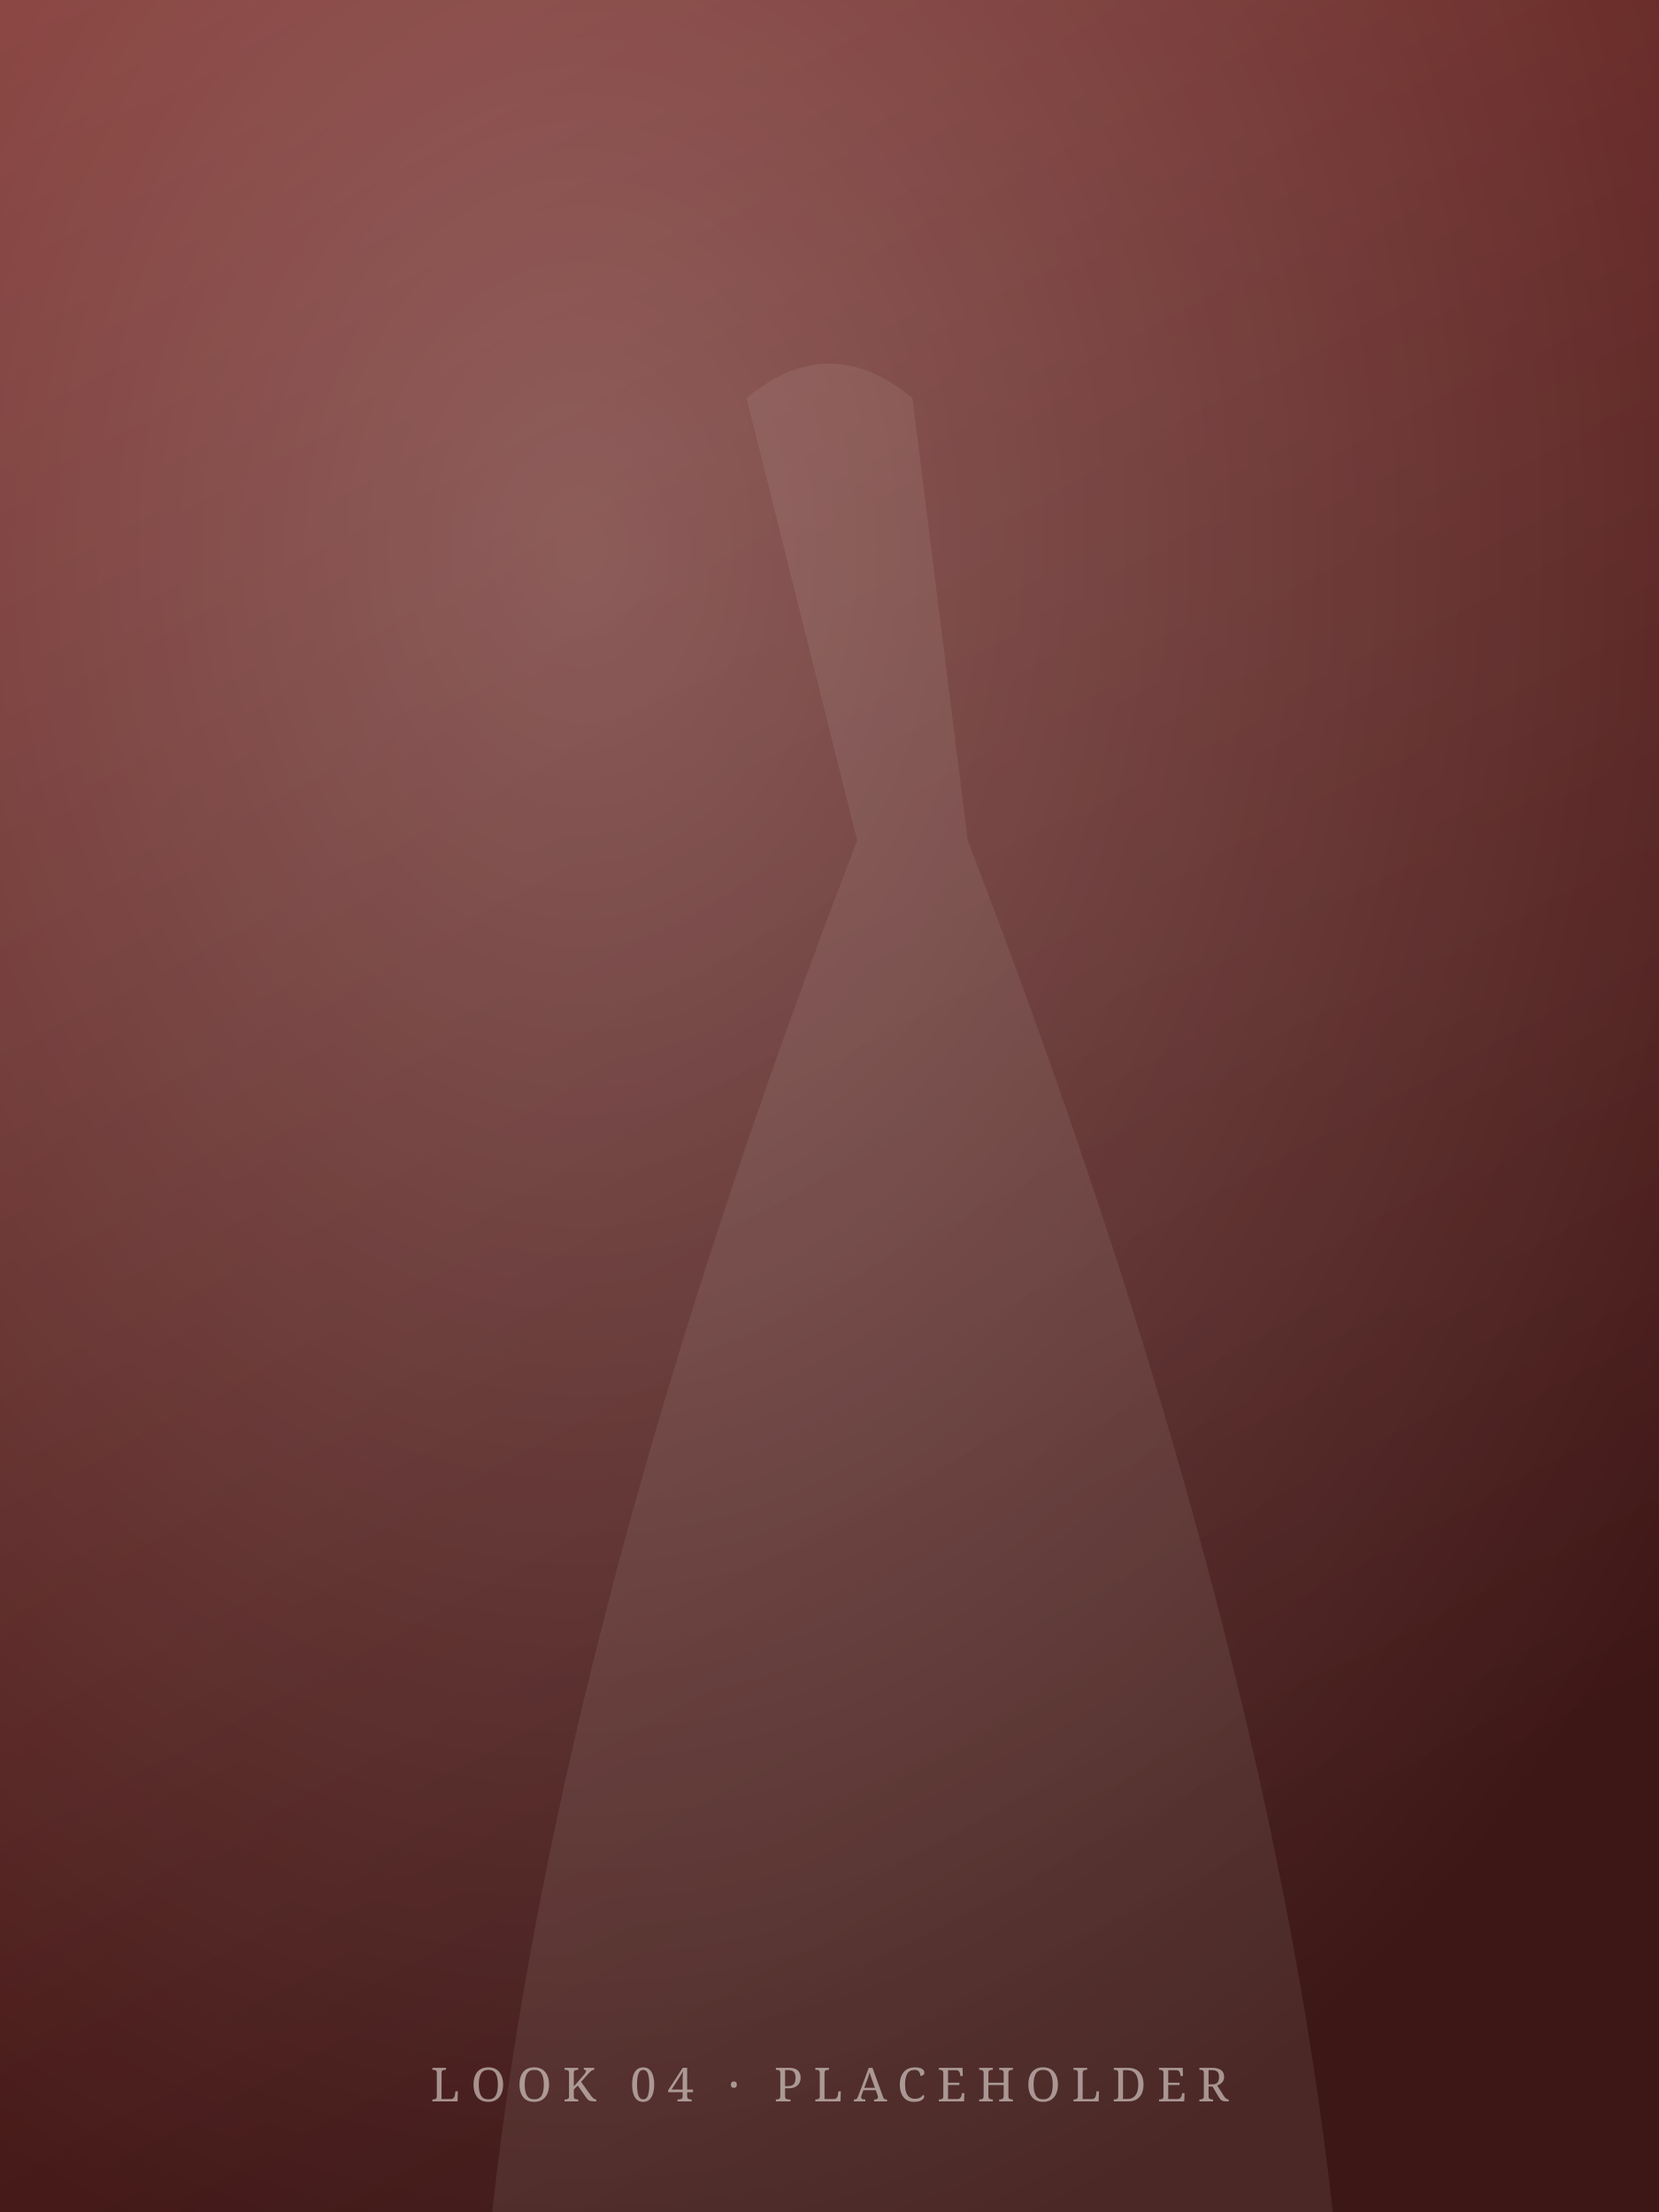
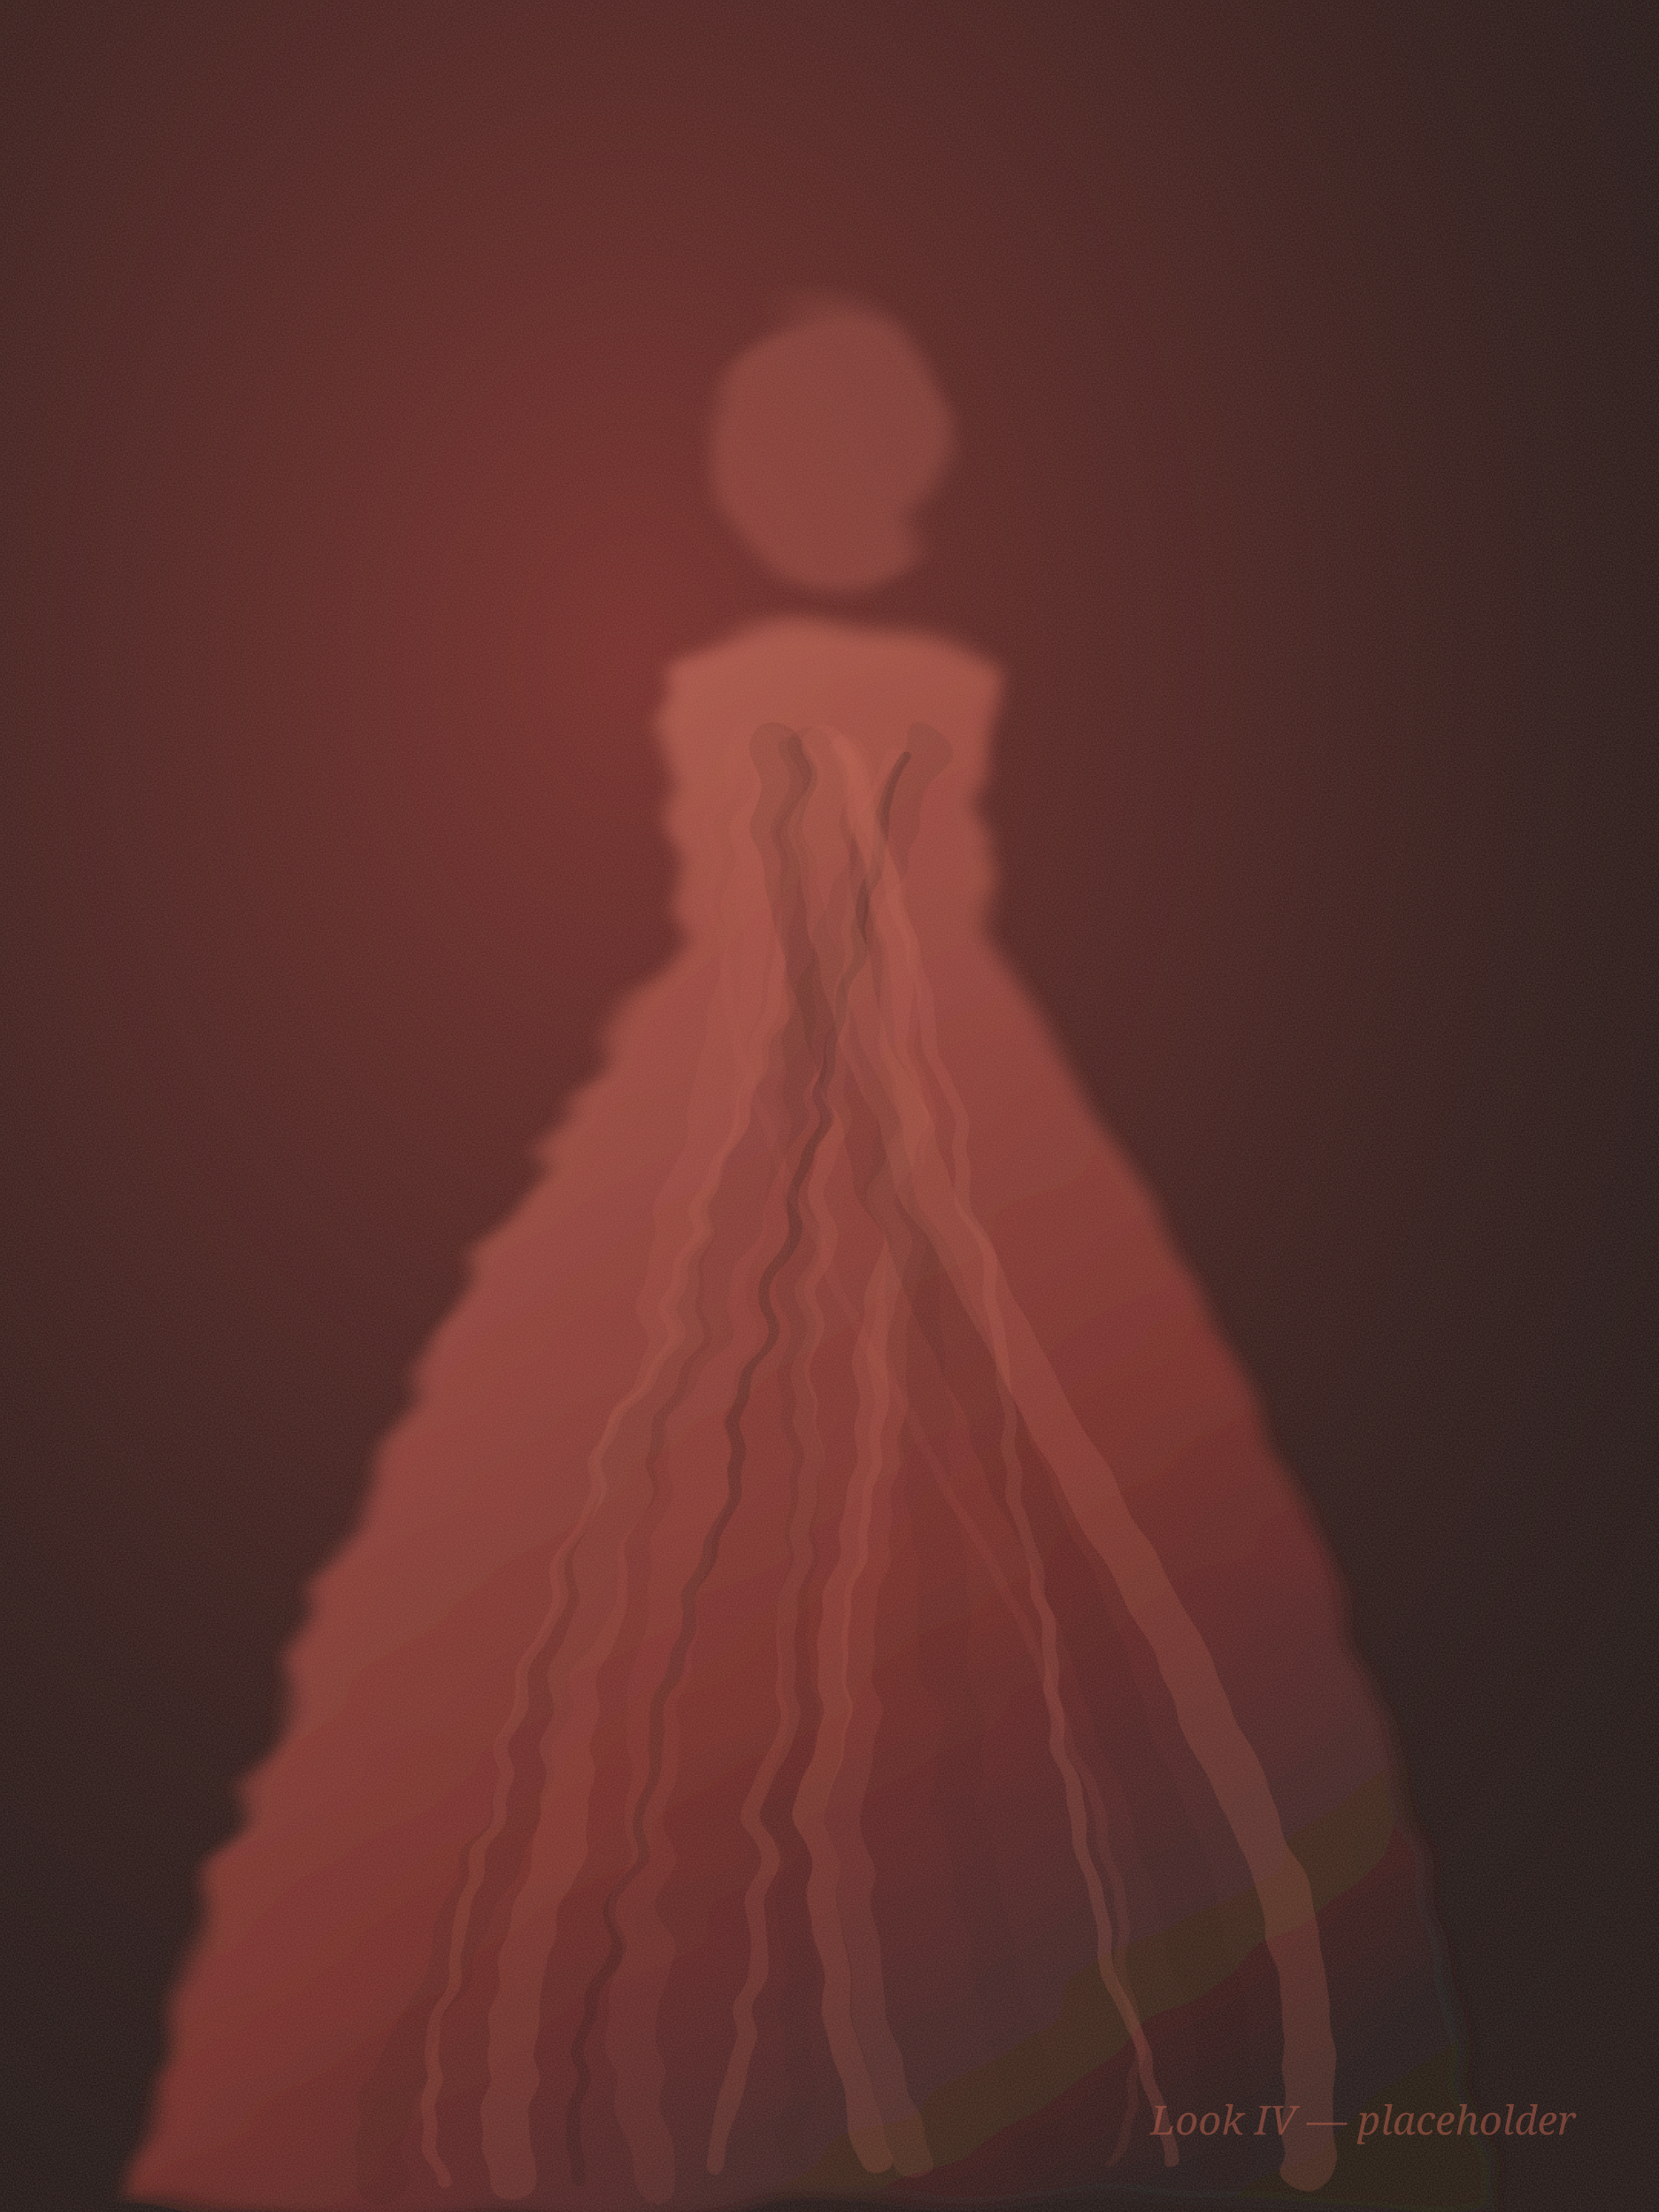
<svg xmlns="http://www.w3.org/2000/svg" viewBox="0 0 1200 1600" width="1200" height="1600">
  <defs>
-     <linearGradient id="g" x1="0" y1="0" x2="0.4" y2="1">
-       <stop offset="0" stop-color="#7b2e2a" />
-       <stop offset="1" stop-color="#3d1716" />
+     <radialGradient id="light" cx="0.38" cy="0.3" r="0.85">
+       <stop offset="0" stop-color="#7e2b27" stop-opacity="0.9" />
+       <stop offset="0.55" stop-color="#7e2b27" stop-opacity="0.25" />
+       <stop offset="1" stop-color="#1d1211" stop-opacity="0" />
+     </radialGradient>
+     <linearGradient id="gown" x1="0.2" y1="0" x2="0.8" y2="1">
+       <stop offset="0" stop-color="#c0624f" />
+       <stop offset="0.6" stop-color="#7e2b27" />
+       <stop offset="1" stop-color="#1d1211" />
    </linearGradient>
-     <radialGradient id="l" cx="0.35" cy="0.25" r="0.8">
-       <stop offset="0" stop-color="#fff" stop-opacity="0.25" />
-       <stop offset="1" stop-color="#fff" stop-opacity="0" />
-     </radialGradient>
+     <filter id="canvas" x="0" y="0" width="100%" height="100%">
+       <feTurbulence type="fractalNoise" baseFrequency="0.9" numOctaves="2" seed="3" />
+       <feColorMatrix values="0 0 0 0 0.5  0 0 0 0 0.45  0 0 0 0 0.4  0 0 0 0.22 0" />
+       <feComposite in2="SourceGraphic" operator="in" />
+     </filter>
+     <filter id="soft">
+       <feGaussianBlur stdDeviation="7.2" />
+     </filter>
+     <filter id="brush">
+       <feTurbulence type="fractalNoise" baseFrequency="0.006 0.018" numOctaves="2" seed="7" />
+       <feDisplacementMap in="SourceGraphic" scale="36" />
+     </filter>
  </defs>
-   <rect width="1200" height="1600" fill="url(#g)" />
-   <rect width="1200" height="1600" fill="url(#l)" />
-   <path d="M540.0 288.0 q60 -50 120 0 l40 320.0 q216.0 560.0 264.0 992.0 l-608.0 0 q48.0 -432.0 264.0 -992.0 z" fill="#f4efe8" fill-opacity="0.08" />
-   <text x="600.0" y="1520" text-anchor="middle" font-family="Georgia, serif" font-size="34" letter-spacing="8" fill="#f4efe8" fill-opacity="0.55">LOOK 04 · PLACEHOLDER</text>
+   <rect width="1200" height="1600" fill="#1d1211" />
+   <rect width="1200" height="1600" fill="url(#light)" />
+   <g filter="url(#brush)">
+     <ellipse cx="600" cy="320" rx="84" ry="104" fill="#c0624f" fill-opacity="0.35" filter="url(#soft)" />
+     <path d="M480 480 Q600 416 720 480 L708 672 Q1032 1152 1080 1600 L96 1600 Q192 1120 492 672 Z" fill="url(#gown)" fill-opacity="0.85" filter="url(#soft)" />
+     <path d="M668 544 C 526 880, 409 1200, 267 1568" stroke="#1d1211" stroke-opacity="0.09" stroke-width="37" fill="none" stroke-linecap="round" />
+     <path d="M583 544 C 576 880, 319 1200, 312 1568" stroke="#c0624f" stroke-opacity="0.16" stroke-width="10" fill="none" stroke-linecap="round" />
+     <path d="M559 544 C 521 880, 401 1200, 364 1568" stroke="#c0624f" stroke-opacity="0.15" stroke-width="35" fill="none" stroke-linecap="round" />
+     <path d="M651 544 C 587 880, 475 1200, 410 1568" stroke="#1d1211" stroke-opacity="0.21" stroke-width="9" fill="none" stroke-linecap="round" />
+     <path d="M546 544 C 589 880, 426 1200, 469 1568" stroke="#c0624f" stroke-opacity="0.09" stroke-width="35" fill="none" stroke-linecap="round" />
+     <path d="M643 544 C 572 880, 590 1200, 520 1568" stroke="#c0624f" stroke-opacity="0.16" stroke-width="14" fill="none" stroke-linecap="round" />
+     <path d="M573 544 C 591 880, 563 1200, 581 1568" stroke="#1d1211" stroke-opacity="0.08" stroke-width="21" fill="none" stroke-linecap="round" />
+     <path d="M609 544 C 748 880, 501 1200, 640 1568" stroke="#c0624f" stroke-opacity="0.20" stroke-width="21" fill="none" stroke-linecap="round" />
+     <path d="M613 544 C 745 880, 530 1200, 663 1568" stroke="#c0624f" stroke-opacity="0.12" stroke-width="24" fill="none" stroke-linecap="round" />
+     <path d="M586 544 C 694 880, 646 1200, 755 1568" stroke="#1d1211" stroke-opacity="0.07" stroke-width="34" fill="none" stroke-linecap="round" />
+     <path d="M529 544 C 436 880, 901 1200, 807 1568" stroke="#c0624f" stroke-opacity="0.09" stroke-width="8" fill="none" stroke-linecap="round" />
+     <path d="M611 544 C 745 880, 718 1200, 852 1568" stroke="#c0624f" stroke-opacity="0.19" stroke-width="10" fill="none" stroke-linecap="round" />
+     <path d="M562 544 C 584 880, 867 1200, 890 1568" stroke="#1d1211" stroke-opacity="0.11" stroke-width="39" fill="none" stroke-linecap="round" />
+     <path d="M597 544 C 568 880, 974 1200, 945 1568" stroke="#c0624f" stroke-opacity="0.20" stroke-width="36" fill="none" stroke-linecap="round" />
+   </g>
+   <rect width="1200" height="1600" fill="#000" filter="url(#canvas)" />
+   <text x="1140" y="1544" text-anchor="end" font-family="Georgia, serif" font-style="italic" font-size="29" fill="#c0624f" fill-opacity="0.5">Look IV — placeholder</text>
</svg>
